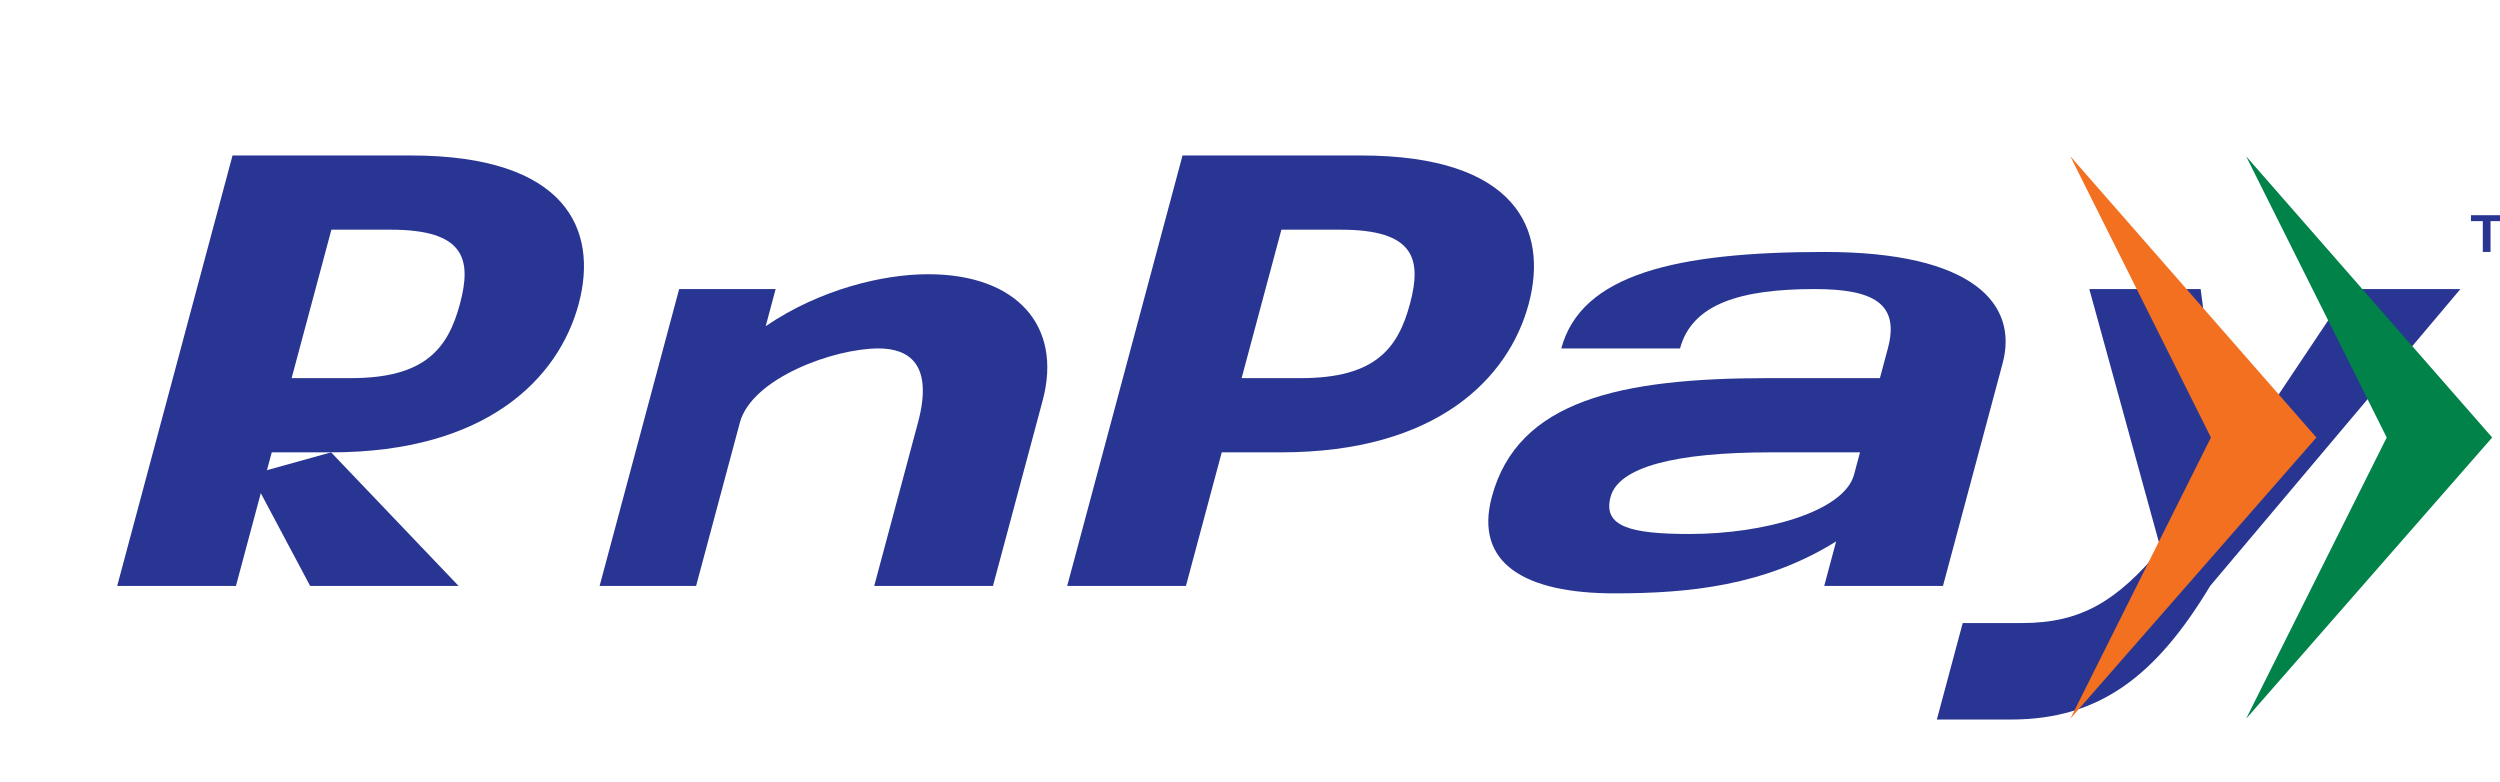
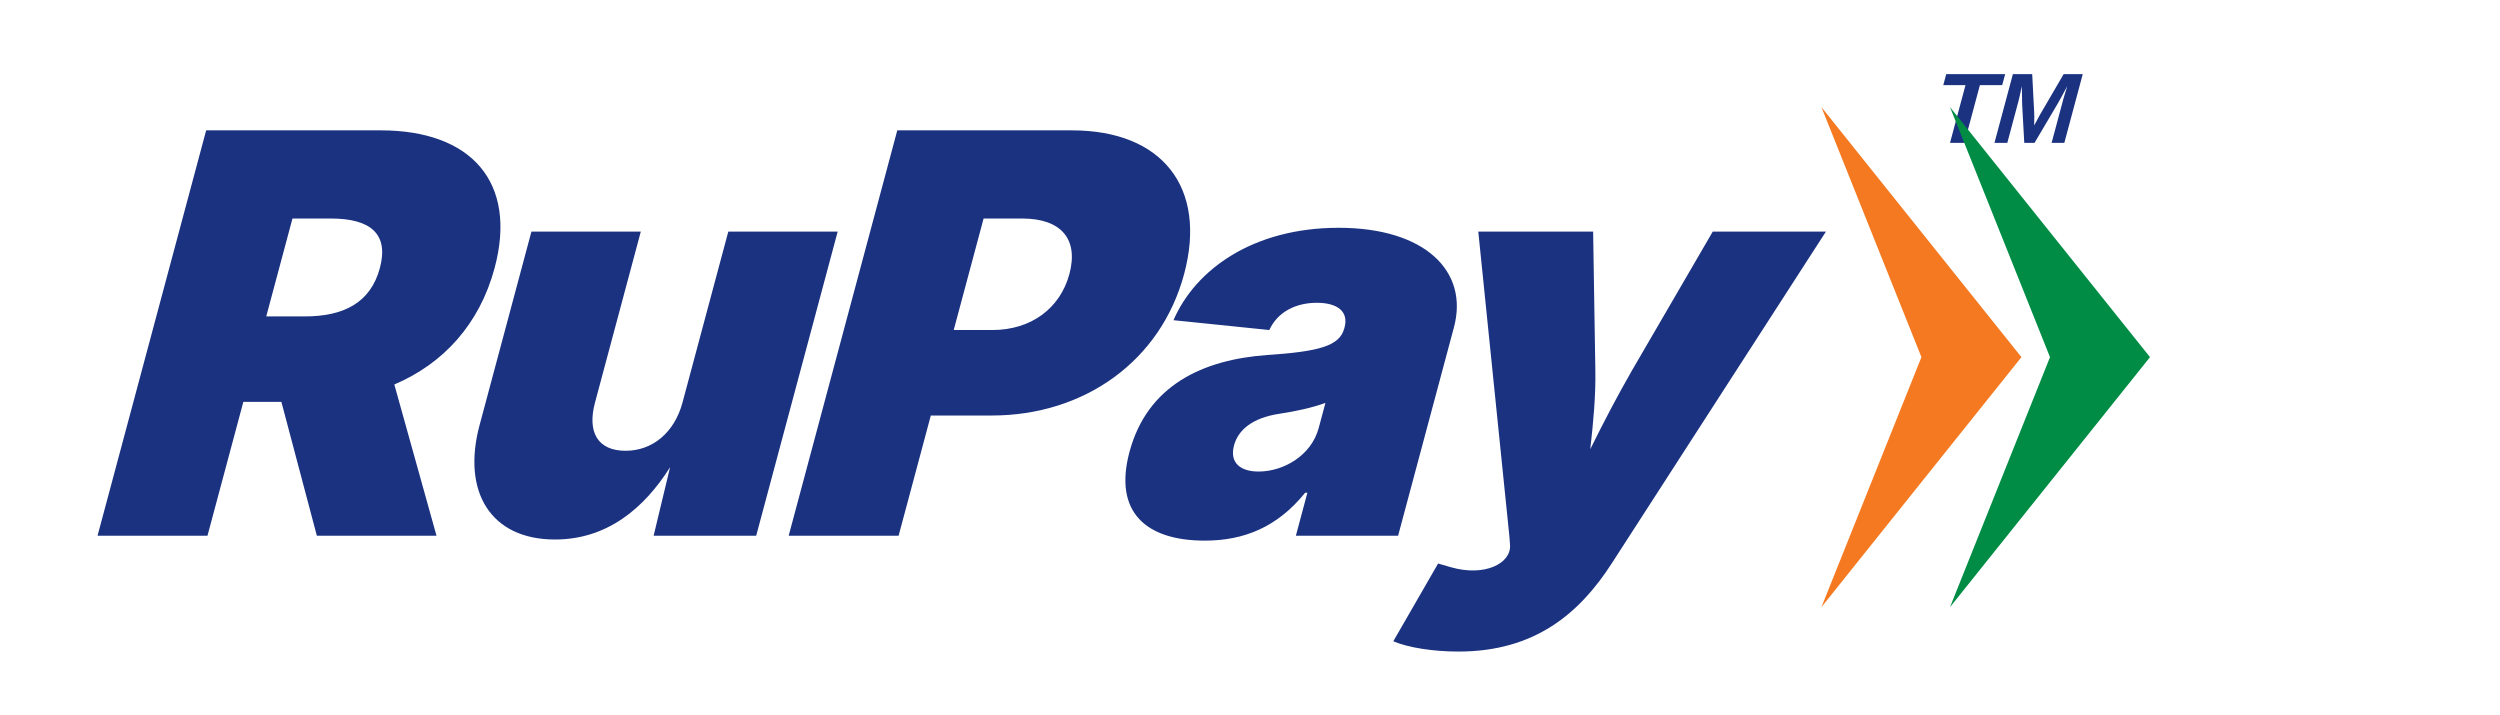
- <svg xmlns="http://www.w3.org/2000/svg" viewBox="0 0 320 100" fill="none">
-   <g transform="translate(15, 75) scale(0.95) skewX(-15)">
-     <path d="M0,0 L0,-58 L24,-58 C45,-58 52,-48 52,-38 C52,-28 45,-18 24,-18 L16,-18 L16,0 L0,0 Z M16,-28 L24,-28 C34,-28 36,-32 36,-38 C36,-44 34,-48 24,-48 L16,-48 L16,-28 Z" fill="#283592" />
-     <path d="M24,-18 L46,0 L26,0 L14,-15 L24,-18 Z" fill="#283592" />
-     <path d="M65,0 L65,-40 L78,-40 L78,-35 C84,-40 92,-42 98,-42 C110,-42 118,-35 118,-25 L118,0 L102,0 L102,-22 C102,-30 98,-32 94,-32 C88,-32 78,-28 78,-22 L78,0 L65,0 Z" fill="#283592" />
-     <path d="M128,0 L128,-58 L152,-58 C173,-58 180,-48 180,-38 C180,-28 173,-18 152, -18 L144,-18 L144,0 L128,0 Z M144,-28 L152,-28 C162,-28 164,-32 164,-38 C164,-44 162,-48 152,-48 L144,-48 L144,-28 Z" fill="#283592" />
-     <path d="M230,0 L230,-6 C222,0 212,1 202,1 C190,1 182,-3 182,-12 C182,-25 195,-28 215,-28 L230,-28 L230,-32 C230,-38 226,-40 218,-40 C208,-40 202,-38 202,-32 L186,-32 C186,-42 198,-45 218,-45 C238,-45 246,-38 246,-30 L246,0 L230,0 Z M230,-18 L218,-18 C205,-18 198,-16 198,-12 C198,-8 202,-7 210,-7 C220,-7 230,-10 230,-15 L230,-18 Z" fill="#283592" />
-     <path d="M255,-40 L270,-40 L280,-15 L290,-40 L305,-40 L282,0 C278,12 272,18 260,18 L250,18 L250,5 L258,5 C266,5 270,2 274,-5 L255,-40 Z" fill="#283592" />
-     <text transform="translate(305, -45) scale(0.6) skewX(15)" font-family="Arial, sans-serif" font-weight="bold" font-size="12" fill="#283592">TM</text>
+ <svg xmlns="http://www.w3.org/2000/svg" viewBox="0 0 350 100">
+   <g transform="translate(10, 75) skewX(-15)">
+     <text x="0" y="0" font-family="'Inter', 'Segoe UI', 'Helvetica Neue', Arial, sans-serif" font-weight="900" font-size="78" fill="#1b3281" letter-spacing="-3">RuPay</text>
+     <text x="245" y="-55" font-family="Arial, sans-serif" font-weight="bold" font-size="14" fill="#1b3281">TM</text>
  </g>
-   <g transform="translate(265, 20) scale(0.9)">
-     <path d="M0,0 L35,40 L0,80 L20,40 Z" fill="#F37021" />
-     <path d="M25,0 L60,40 L25,80 L45,40 Z" fill="#008248" />
+   <g transform="translate(255, 15)">
+     <polygon points="0,0 28,35 0,70 14,35" fill="#f47920" />
+     <polygon points="18,0 46,35 18,70 32,35" fill="#008c44" />
  </g>
</svg>
